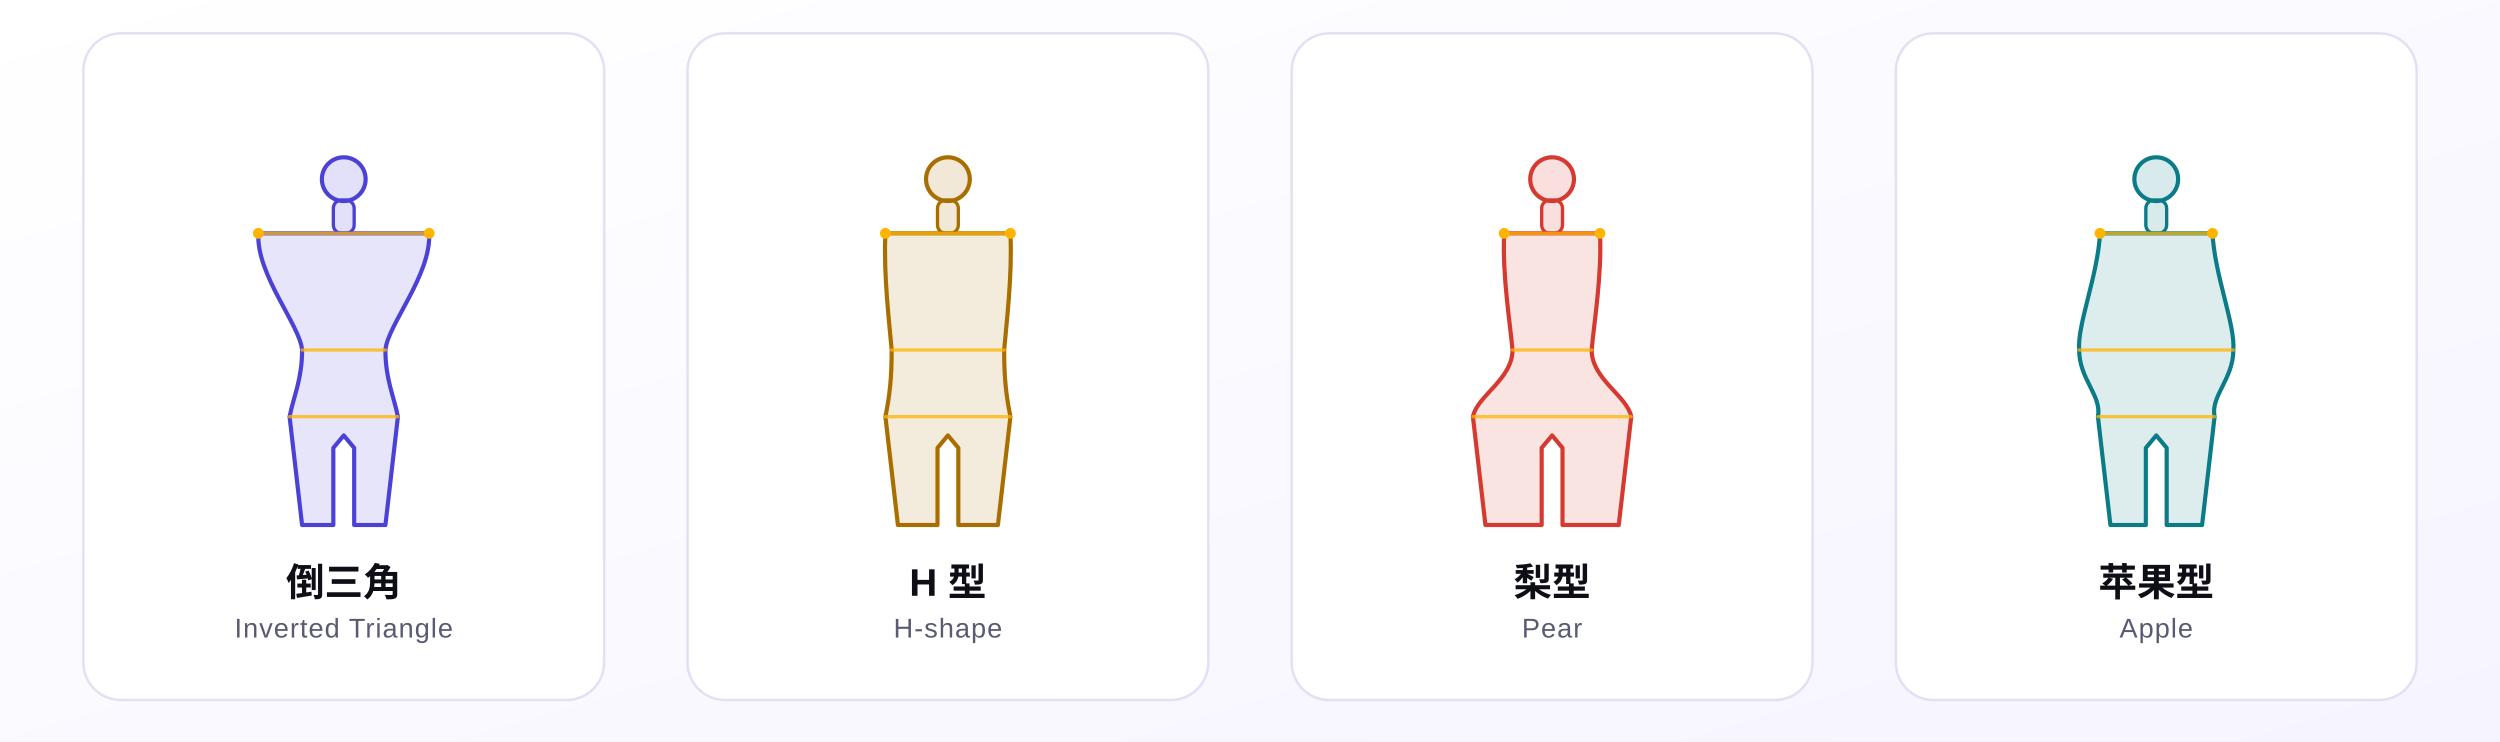
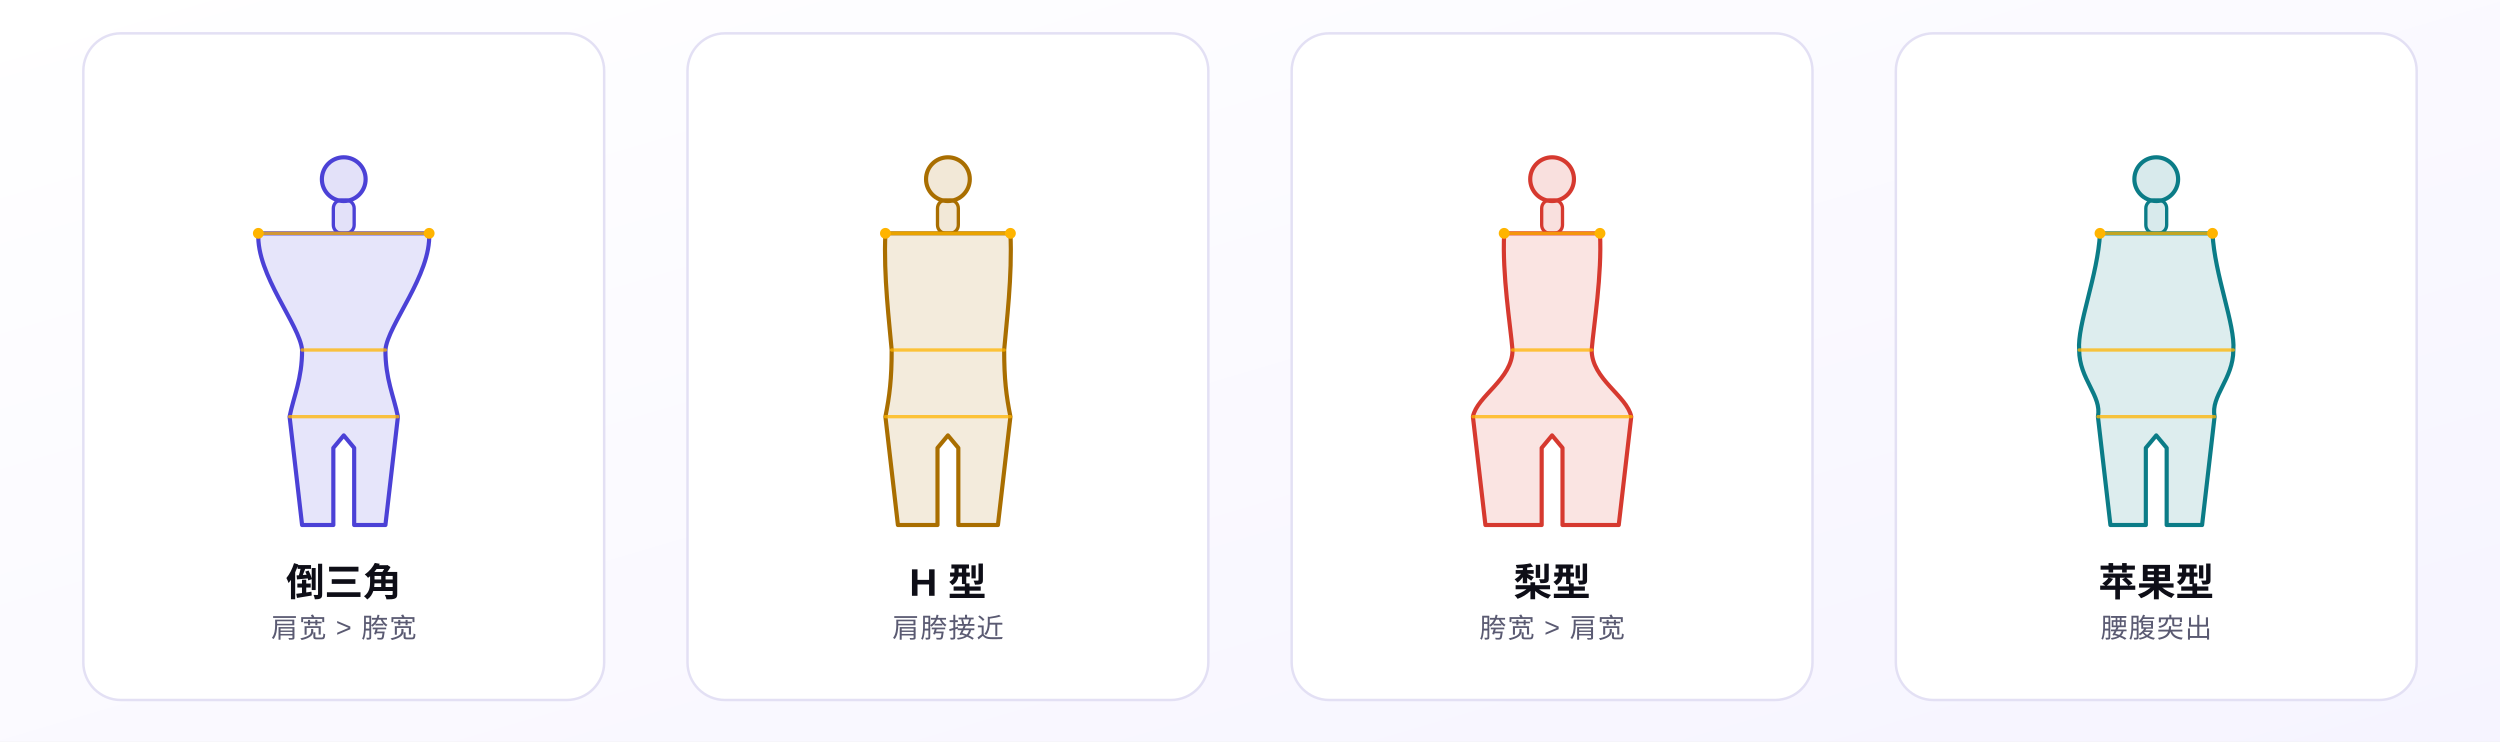
<svg xmlns="http://www.w3.org/2000/svg" width="1200" height="356" viewBox="0 0 1200 356" role="img" aria-label="Cleanfit 身形分类">
  <defs>
    <linearGradient id="sbg" x1="0" y1="0" x2="1" y2="1">
      <stop offset="0%" stop-color="#FFFFFF" />
      <stop offset="100%" stop-color="#F6F4FF" />
    </linearGradient>
  </defs>
  <rect width="1200" height="356" fill="url(#sbg)" />
  <g>
    <rect x="40" y="16" width="250" height="320" rx="18" fill="#FFFFFF" stroke="#E3E0F4" stroke-width="1.2" />
    <rect x="40" y="16" width="250" height="320" rx="18" fill="none" stroke="#4B41D6" stroke-width="1.8" opacity="0">
      <animate attributeName="opacity" values="0;0.6;0.6;0" dur="8s" begin="0.0s" repeatCount="indefinite" keyTimes="0;0.12;0.25;0.42" />
    </rect>
    <circle cx="165.0" cy="86" r="10.5" fill="#4B41D6" fill-opacity="0.16" stroke="#4B41D6" stroke-width="2" />
    <rect x="160.0" y="96" width="10" height="16" rx="4" fill="#4B41D6" fill-opacity="0.16" stroke="#4B41D6" stroke-width="1.6" />
    <path d="M 124.0,112 C 123.0,132 144.0,156 145.0,168 C 145.0,182 141.0,190 139.0,200 L 145.0,252 L 160.0,252 L 160.0,215 L 165.0,209 L 170.0,215 L 170.0,252 L 185.0,252 L 191.0,200 C 189.0,190 185.0,182 185.0,168 C 186.0,156 207.0,132 206.0,112 Z" fill="#4B41D6" fill-opacity="0.14" stroke="#4B41D6" stroke-width="2" stroke-linejoin="round" />
    <line x1="124.0" y1="112" x2="206.0" y2="112" stroke="#FFB400" stroke-opacity="0.75" stroke-width="1.6" stroke-linecap="round" />
    <line x1="145.0" y1="168" x2="185.0" y2="168" stroke="#FFB400" stroke-opacity="0.75" stroke-width="1.6" stroke-linecap="round" />
    <line x1="139.0" y1="200" x2="191.0" y2="200" stroke="#FFB400" stroke-opacity="0.75" stroke-width="1.6" stroke-linecap="round" />
    <circle cx="124.0" cy="112" r="2.6" fill="#FFB400">
      <animate attributeName="r" values="2.2;3.6;2.2" dur="2.6s" begin="0.0s" repeatCount="indefinite" />
    </circle>
    <circle cx="206.0" cy="112" r="2.6" fill="#FFB400">
      <animate attributeName="r" values="2.2;3.6;2.2" dur="2.6s" begin="0.0s" repeatCount="indefinite" />
    </circle>
    <text x="165.0" y="286" text-anchor="middle" font-family="'Segoe UI','PingFang SC','Microsoft YaHei','Helvetica Neue',Arial,sans-serif" font-size="18.5" font-weight="800" fill="#0E0E17">倒三角</text>
-     <text x="165.0" y="306" text-anchor="middle" font-family="'Segoe UI','PingFang SC','Microsoft YaHei','Helvetica Neue',Arial,sans-serif" font-size="13" font-weight="500" letter-spacing="0.5" fill="#5A5A72">Inverted Triangle</text>
+     <text x="165.0" y="306" text-anchor="middle" font-family="'Segoe UI','PingFang SC','Microsoft YaHei','Helvetica Neue',Arial,sans-serif" font-size="13" font-weight="500" letter-spacing="0.5" fill="#5A5A72">肩宽 &gt; 胯宽</text>
  </g>
  <g>
    <rect x="330" y="16" width="250" height="320" rx="18" fill="#FFFFFF" stroke="#E3E0F4" stroke-width="1.2" />
    <rect x="330" y="16" width="250" height="320" rx="18" fill="none" stroke="#A96E00" stroke-width="1.8" opacity="0">
      <animate attributeName="opacity" values="0;0.6;0.6;0" dur="8s" begin="0.45s" repeatCount="indefinite" keyTimes="0;0.12;0.25;0.42" />
    </rect>
    <circle cx="455.0" cy="86" r="10.5" fill="#A96E00" fill-opacity="0.16" stroke="#A96E00" stroke-width="2" />
    <rect x="450.0" y="96" width="10" height="16" rx="4" fill="#A96E00" fill-opacity="0.16" stroke="#A96E00" stroke-width="1.6" />
    <path d="M 425.0,112 C 424.0,132 427.0,156 428.0,168 C 428.0,182 427.0,190 425.0,200 L 431.0,252 L 450.0,252 L 450.0,215 L 455.0,209 L 460.0,215 L 460.0,252 L 479.0,252 L 485.0,200 C 483.0,190 482.0,182 482.0,168 C 483.0,156 486.0,132 485.0,112 Z" fill="#A96E00" fill-opacity="0.14" stroke="#A96E00" stroke-width="2" stroke-linejoin="round" />
    <line x1="425.0" y1="112" x2="485.0" y2="112" stroke="#FFB400" stroke-opacity="0.75" stroke-width="1.6" stroke-linecap="round" />
    <line x1="428.0" y1="168" x2="482.0" y2="168" stroke="#FFB400" stroke-opacity="0.75" stroke-width="1.6" stroke-linecap="round" />
    <line x1="425.0" y1="200" x2="485.0" y2="200" stroke="#FFB400" stroke-opacity="0.75" stroke-width="1.6" stroke-linecap="round" />
    <circle cx="425.0" cy="112" r="2.6" fill="#FFB400">
      <animate attributeName="r" values="2.2;3.6;2.2" dur="2.6s" begin="0.45s" repeatCount="indefinite" />
    </circle>
    <circle cx="485.0" cy="112" r="2.6" fill="#FFB400">
      <animate attributeName="r" values="2.2;3.6;2.2" dur="2.6s" begin="0.45s" repeatCount="indefinite" />
    </circle>
    <text x="455.0" y="286" text-anchor="middle" font-family="'Segoe UI','PingFang SC','Microsoft YaHei','Helvetica Neue',Arial,sans-serif" font-size="18.5" font-weight="800" fill="#0E0E17">H 型</text>
-     <text x="455.0" y="306" text-anchor="middle" font-family="'Segoe UI','PingFang SC','Microsoft YaHei','Helvetica Neue',Arial,sans-serif" font-size="13" font-weight="500" letter-spacing="0.5" fill="#5A5A72">H-shape</text>
+     <text x="455.0" y="306" text-anchor="middle" font-family="'Segoe UI','PingFang SC','Microsoft YaHei','Helvetica Neue',Arial,sans-serif" font-size="13" font-weight="500" letter-spacing="0.5" fill="#5A5A72">肩胯接近</text>
  </g>
  <g>
    <rect x="620" y="16" width="250" height="320" rx="18" fill="#FFFFFF" stroke="#E3E0F4" stroke-width="1.2" />
    <rect x="620" y="16" width="250" height="320" rx="18" fill="none" stroke="#D6392F" stroke-width="1.8" opacity="0">
      <animate attributeName="opacity" values="0;0.6;0.6;0" dur="8s" begin="0.9s" repeatCount="indefinite" keyTimes="0;0.12;0.25;0.42" />
    </rect>
    <circle cx="745.0" cy="86" r="10.5" fill="#D6392F" fill-opacity="0.16" stroke="#D6392F" stroke-width="2" />
    <rect x="740.0" y="96" width="10" height="16" rx="4" fill="#D6392F" fill-opacity="0.16" stroke="#D6392F" stroke-width="1.6" />
    <path d="M 722.0,112 C 721.0,132 725.0,156 726.0,168 C 726.0,182 709.0,190 707.0,200 L 713.0,252 L 740.0,252 L 740.0,215 L 745.0,209 L 750.0,215 L 750.0,252 L 777.0,252 L 783.0,200 C 781.0,190 764.0,182 764.0,168 C 765.0,156 769.0,132 768.0,112 Z" fill="#D6392F" fill-opacity="0.14" stroke="#D6392F" stroke-width="2" stroke-linejoin="round" />
    <line x1="722.0" y1="112" x2="768.0" y2="112" stroke="#FFB400" stroke-opacity="0.75" stroke-width="1.6" stroke-linecap="round" />
    <line x1="726.0" y1="168" x2="764.0" y2="168" stroke="#FFB400" stroke-opacity="0.75" stroke-width="1.6" stroke-linecap="round" />
    <line x1="707.0" y1="200" x2="783.0" y2="200" stroke="#FFB400" stroke-opacity="0.75" stroke-width="1.6" stroke-linecap="round" />
    <circle cx="722.0" cy="112" r="2.6" fill="#FFB400">
      <animate attributeName="r" values="2.2;3.6;2.2" dur="2.6s" begin="0.9s" repeatCount="indefinite" />
    </circle>
    <circle cx="768.0" cy="112" r="2.6" fill="#FFB400">
      <animate attributeName="r" values="2.2;3.6;2.2" dur="2.6s" begin="0.9s" repeatCount="indefinite" />
    </circle>
    <text x="745.0" y="286" text-anchor="middle" font-family="'Segoe UI','PingFang SC','Microsoft YaHei','Helvetica Neue',Arial,sans-serif" font-size="18.5" font-weight="800" fill="#0E0E17">梨型</text>
-     <text x="745.0" y="306" text-anchor="middle" font-family="'Segoe UI','PingFang SC','Microsoft YaHei','Helvetica Neue',Arial,sans-serif" font-size="13" font-weight="500" letter-spacing="0.5" fill="#5A5A72">Pear</text>
+     <text x="745.0" y="306" text-anchor="middle" font-family="'Segoe UI','PingFang SC','Microsoft YaHei','Helvetica Neue',Arial,sans-serif" font-size="13" font-weight="500" letter-spacing="0.5" fill="#5A5A72">胯宽 &gt; 肩宽</text>
  </g>
  <g>
    <rect x="910" y="16" width="250" height="320" rx="18" fill="#FFFFFF" stroke="#E3E0F4" stroke-width="1.2" />
    <rect x="910" y="16" width="250" height="320" rx="18" fill="none" stroke="#0B7C87" stroke-width="1.8" opacity="0">
      <animate attributeName="opacity" values="0;0.6;0.6;0" dur="8s" begin="1.35s" repeatCount="indefinite" keyTimes="0;0.12;0.25;0.42" />
    </rect>
    <circle cx="1035.0" cy="86" r="10.5" fill="#0B7C87" fill-opacity="0.16" stroke="#0B7C87" stroke-width="2" />
    <rect x="1030.0" y="96" width="10" height="16" rx="4" fill="#0B7C87" fill-opacity="0.16" stroke="#0B7C87" stroke-width="1.6" />
    <path d="M 1008.0,112 C 1007.0,132 997.0,156 998.0,168 C 998.0,182 1009.0,190 1007.0,200 L 1013.0,252 L 1030.0,252 L 1030.0,215 L 1035.0,209 L 1040.0,215 L 1040.0,252 L 1057.0,252 L 1063.0,200 C 1061.0,190 1072.0,182 1072.0,168 C 1073.0,156 1063.0,132 1062.0,112 Z" fill="#0B7C87" fill-opacity="0.14" stroke="#0B7C87" stroke-width="2" stroke-linejoin="round" />
    <line x1="1008.0" y1="112" x2="1062.0" y2="112" stroke="#FFB400" stroke-opacity="0.75" stroke-width="1.6" stroke-linecap="round" />
    <line x1="998.0" y1="168" x2="1072.0" y2="168" stroke="#FFB400" stroke-opacity="0.75" stroke-width="1.6" stroke-linecap="round" />
    <line x1="1007.0" y1="200" x2="1063.0" y2="200" stroke="#FFB400" stroke-opacity="0.75" stroke-width="1.6" stroke-linecap="round" />
    <circle cx="1008.0" cy="112" r="2.6" fill="#FFB400">
      <animate attributeName="r" values="2.2;3.6;2.2" dur="2.6s" begin="1.35s" repeatCount="indefinite" />
    </circle>
    <circle cx="1062.0" cy="112" r="2.6" fill="#FFB400">
      <animate attributeName="r" values="2.2;3.6;2.2" dur="2.6s" begin="1.35s" repeatCount="indefinite" />
    </circle>
    <text x="1035.0" y="286" text-anchor="middle" font-family="'Segoe UI','PingFang SC','Microsoft YaHei','Helvetica Neue',Arial,sans-serif" font-size="18.5" font-weight="800" fill="#0E0E17">苹果型</text>
-     <text x="1035.0" y="306" text-anchor="middle" font-family="'Segoe UI','PingFang SC','Microsoft YaHei','Helvetica Neue',Arial,sans-serif" font-size="13" font-weight="500" letter-spacing="0.5" fill="#5A5A72">Apple</text>
+     <text x="1035.0" y="306" text-anchor="middle" font-family="'Segoe UI','PingFang SC','Microsoft YaHei','Helvetica Neue',Arial,sans-serif" font-size="13" font-weight="500" letter-spacing="0.5" fill="#5A5A72">腰腹突出</text>
  </g>
</svg>
